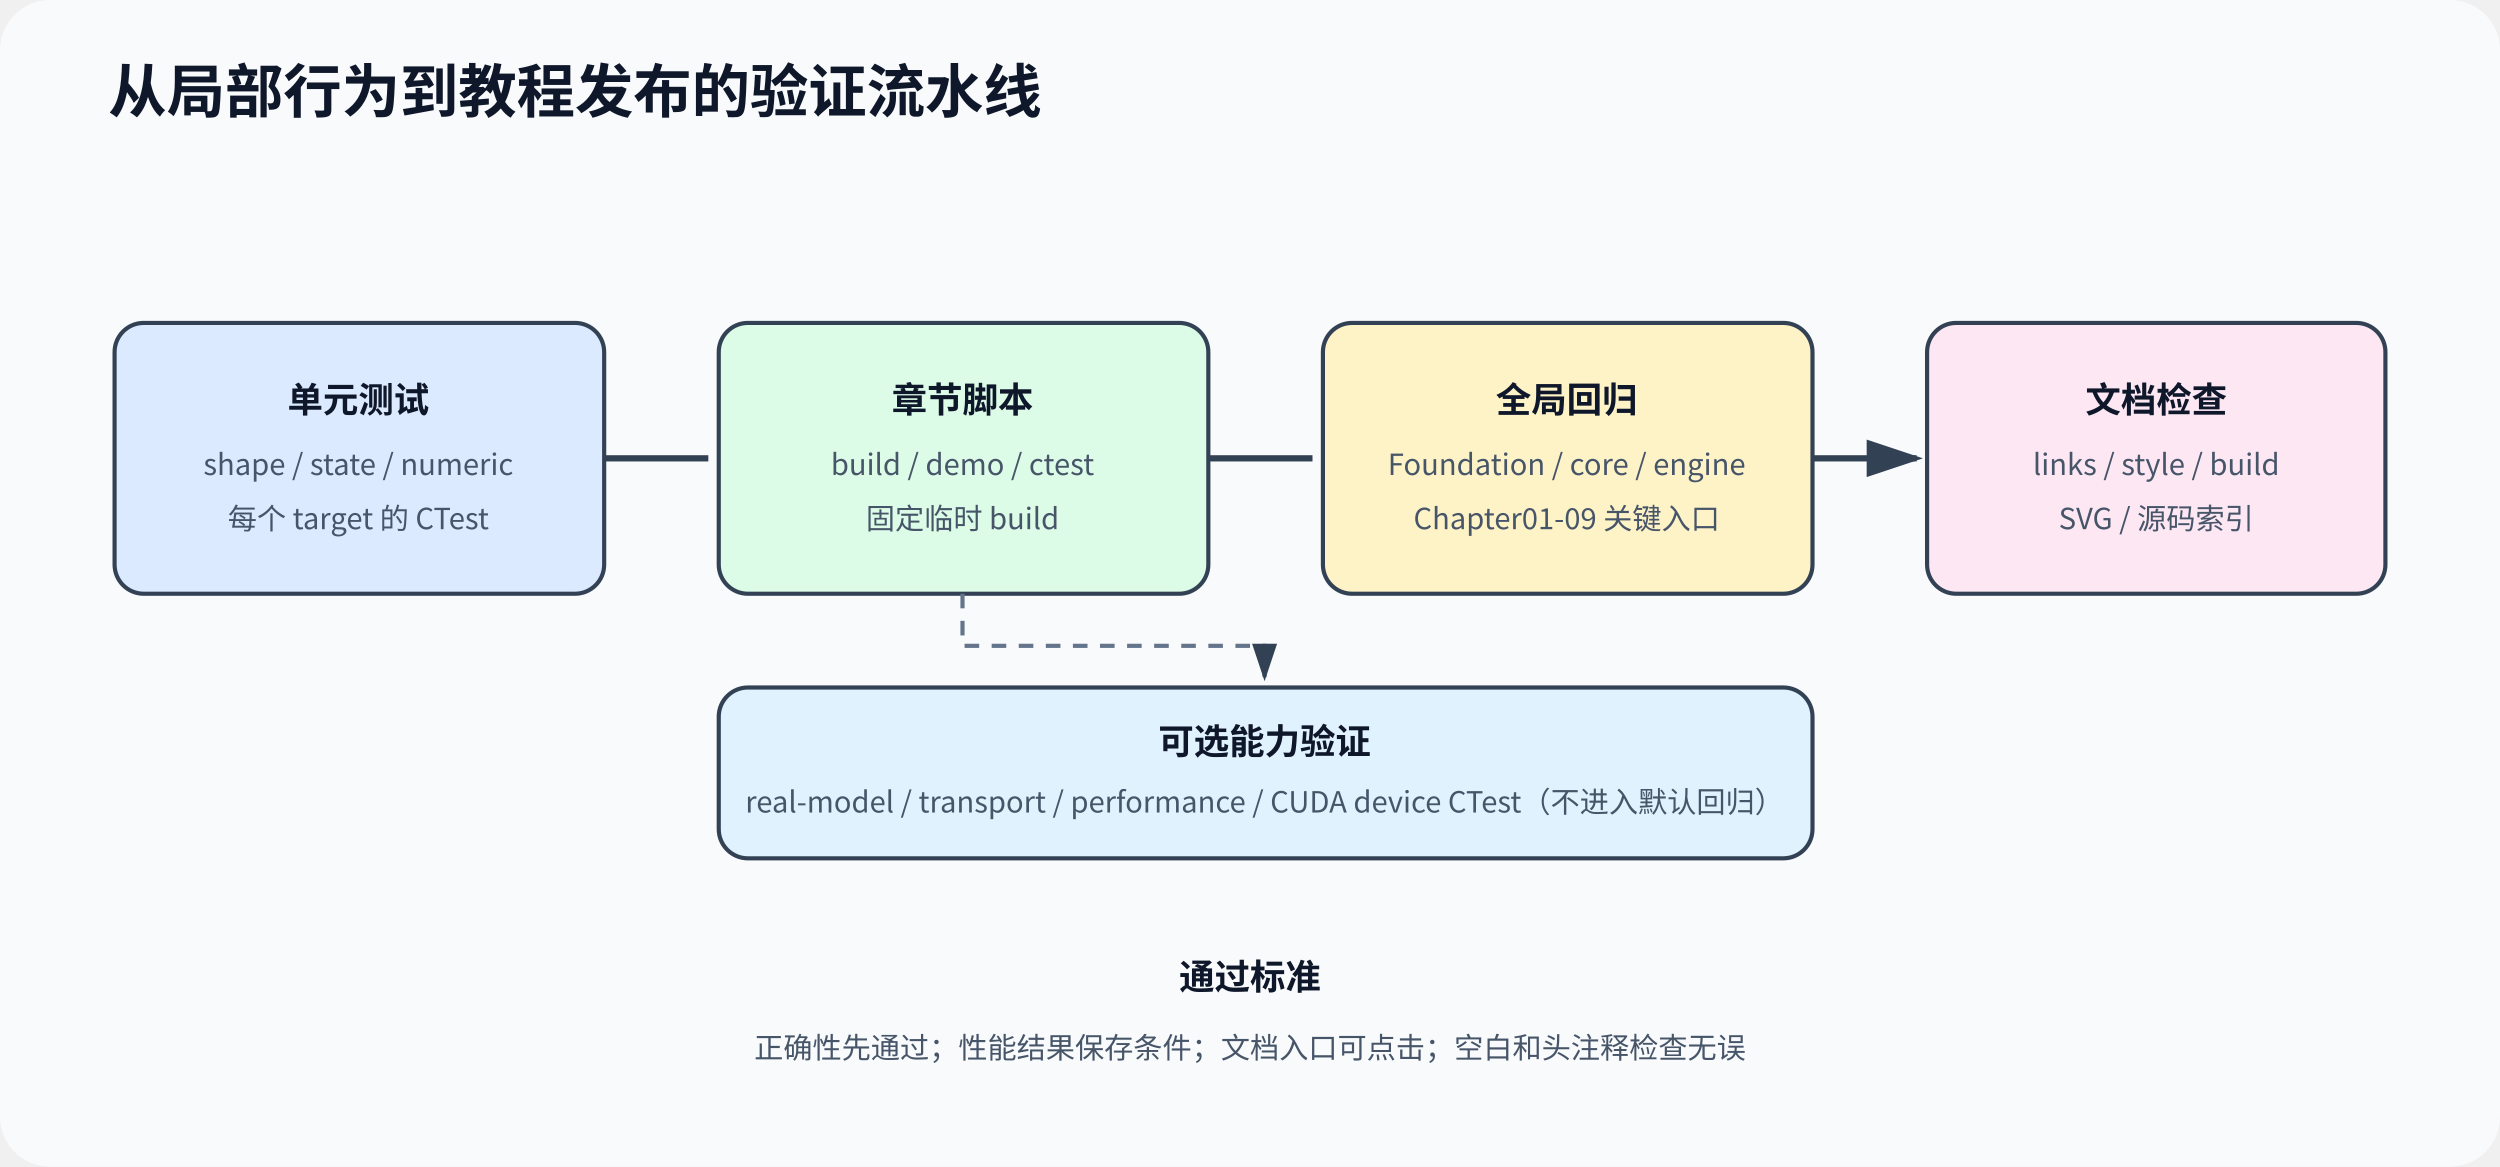
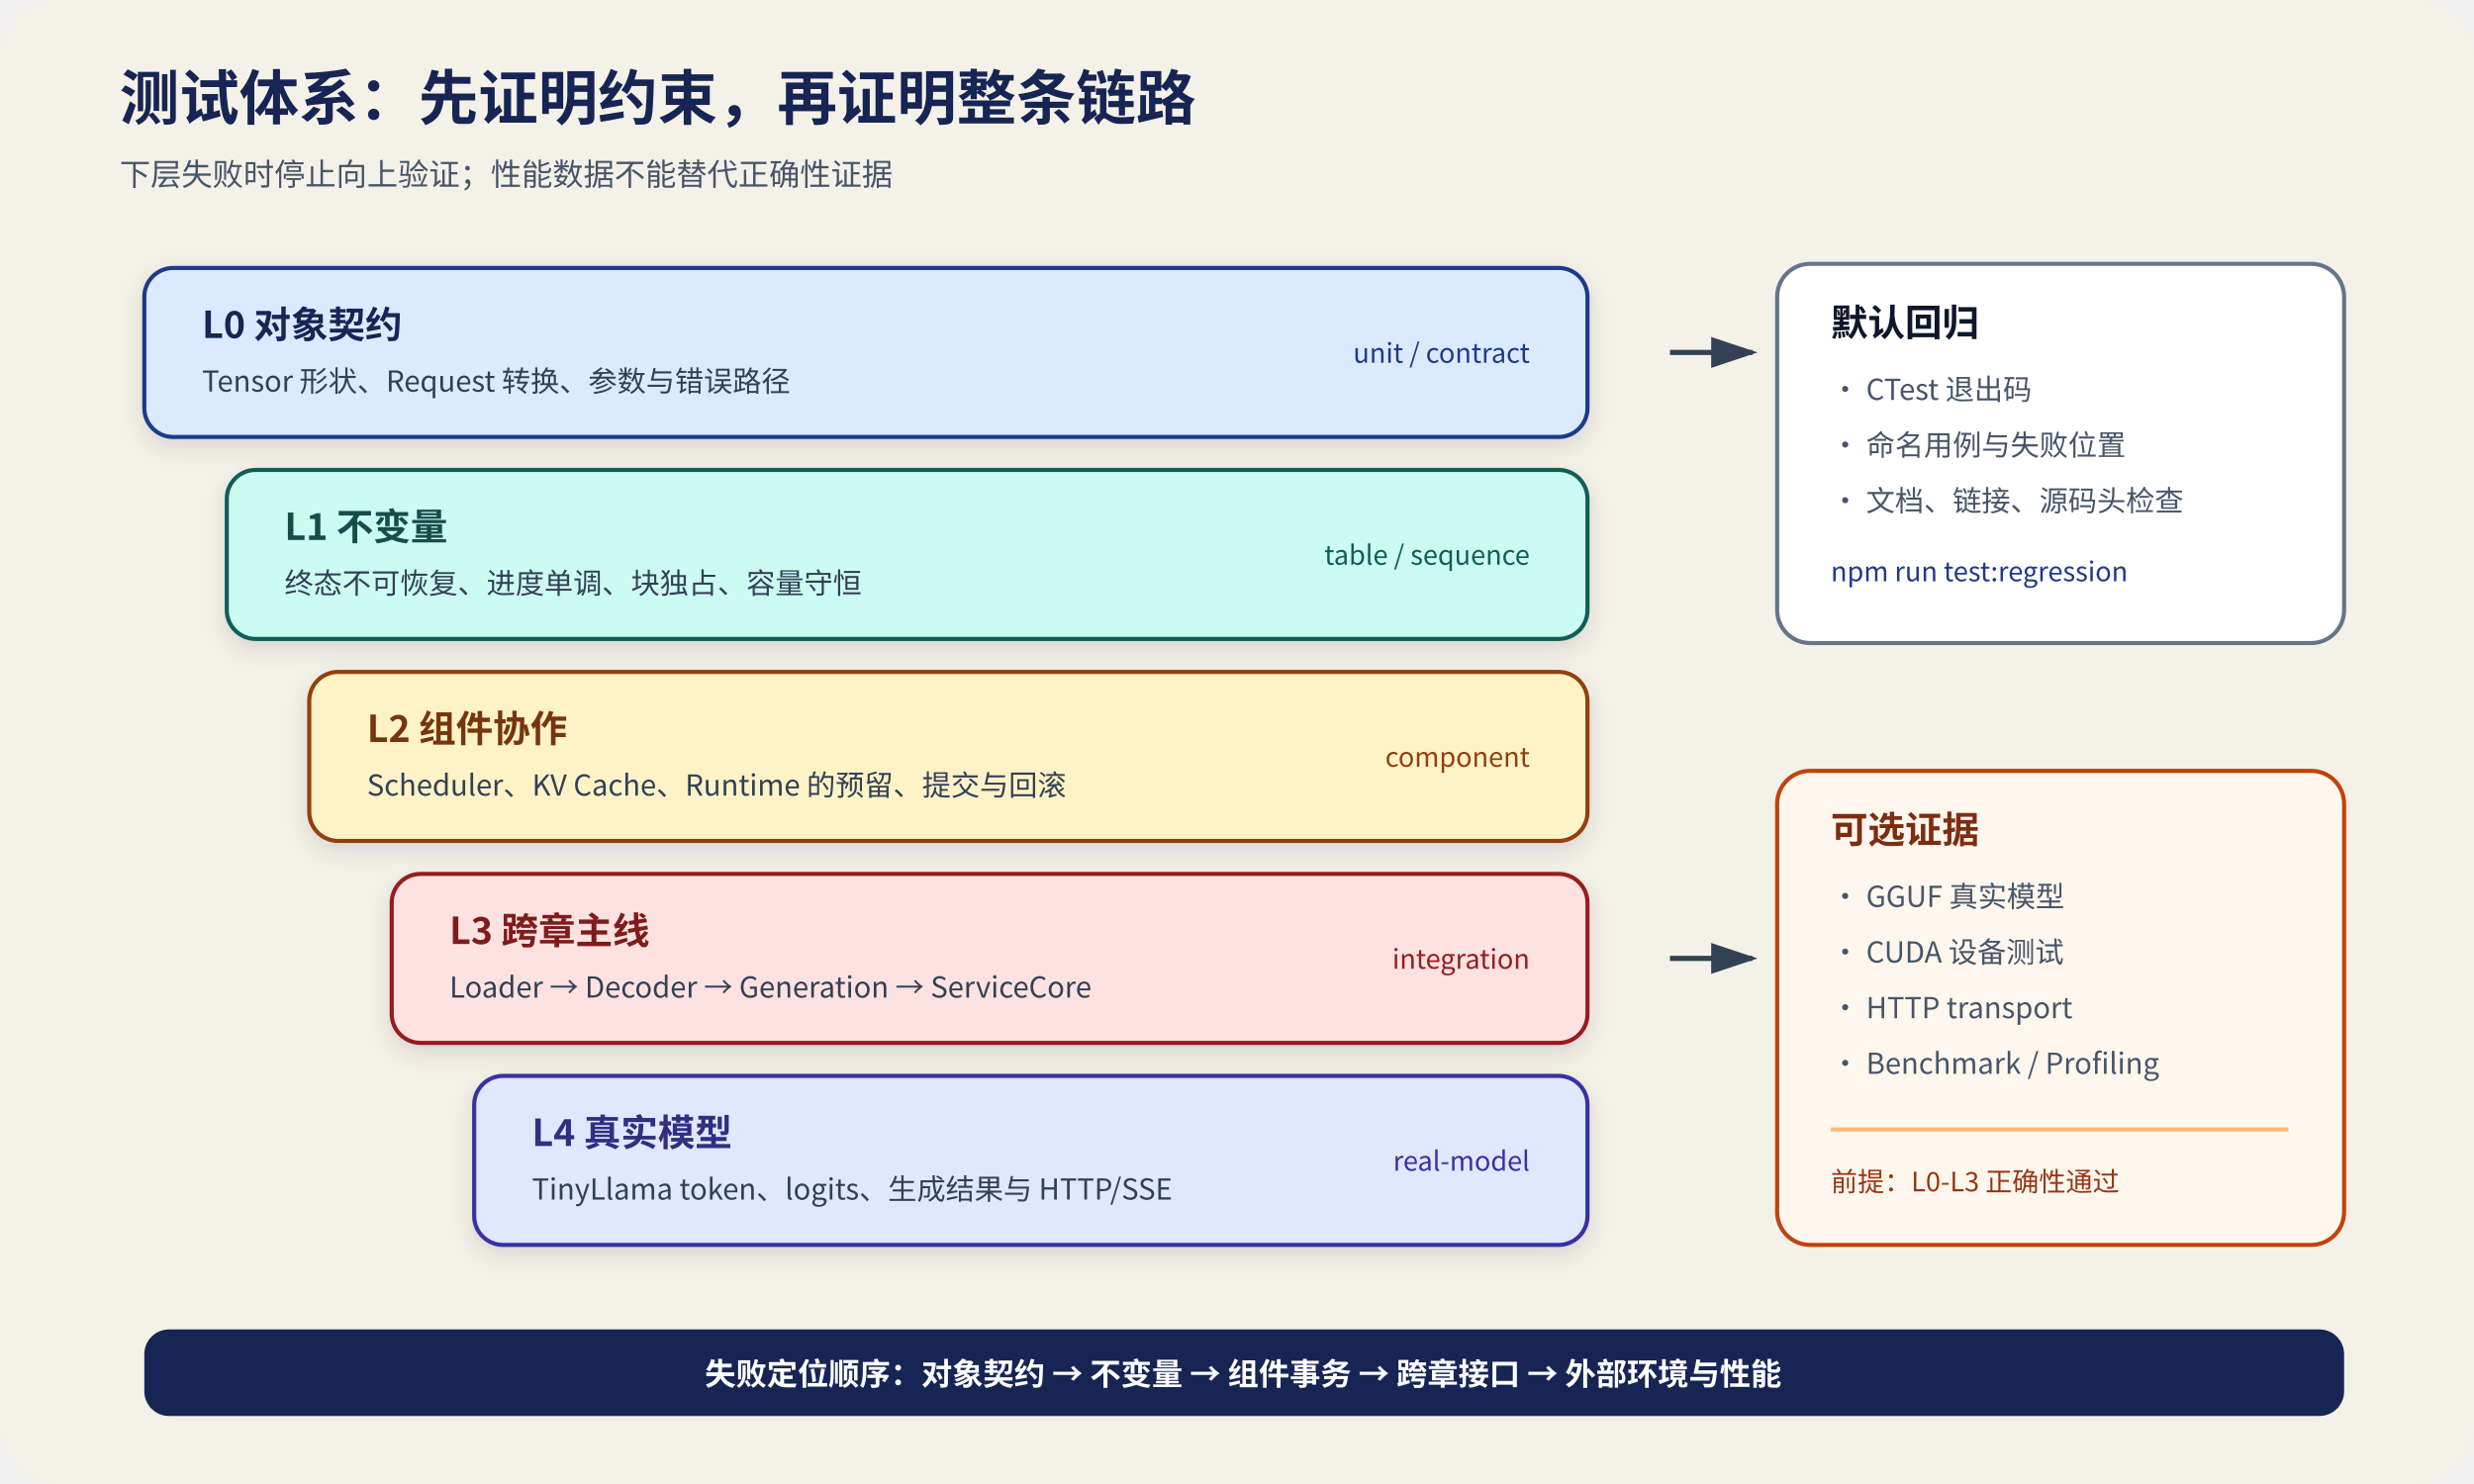
- <svg xmlns="http://www.w3.org/2000/svg" viewBox="0 0 1200 560" role="img" aria-labelledby="title desc">
+ <svg xmlns="http://www.w3.org/2000/svg" viewBox="0 0 1200 720" role="img" aria-labelledby="title desc">
  <defs>
    <marker id="arrow" markerWidth="10" markerHeight="10" refX="8" refY="3" orient="auto">
      <path d="M0,0 L9,3 L0,6 Z" fill="#334155" />
    </marker>
+     <filter id="shadow" x="-10%" y="-10%" width="120%" height="130%">
+       <feDropShadow dx="0" dy="4" stdDeviation="5" flood-color="#0f172a" flood-opacity="0.12" />
+     </filter>
  </defs>
-   <rect width="1200" height="560" rx="24" fill="#f8fafc" />
-   <g font-family="Noto Sans CJK SC">
-     <text x="52" y="54" fill="#0f172a" font-size="28" font-weight="700">从局部行为到教程发布的验证流水线</text>
-     <rect x="55" y="155" width="235" height="130" rx="14" fill="#dbeafe" stroke="#334155" stroke-width="2" />
-     <text x="172" y="198" text-anchor="middle" fill="#0f172a" font-size="17" font-weight="700">单元测试</text>
-     <text x="172" y="228" text-anchor="middle" fill="#475569" font-size="14">shape / state / numeric</text>
-     <text x="172" y="254" text-anchor="middle" fill="#475569" font-size="14">每个 target 的 CTest</text>
-     <rect x="345" y="155" width="235" height="130" rx="14" fill="#dcfce7" stroke="#334155" stroke-width="2" />
-     <text x="462" y="198" text-anchor="middle" fill="#0f172a" font-size="17" font-weight="700">章节脚本</text>
-     <text x="462" y="228" text-anchor="middle" fill="#475569" font-size="14">build / demo / ctest</text>
-     <text x="462" y="254" text-anchor="middle" fill="#475569" font-size="14">固定临时 build</text>
-     <rect x="635" y="155" width="235" height="130" rx="14" fill="#fef3c7" stroke="#334155" stroke-width="2" />
-     <text x="752" y="198" text-anchor="middle" fill="#0f172a" font-size="17" font-weight="700">全局回归</text>
-     <text x="752" y="228" text-anchor="middle" fill="#475569" font-size="14">Foundation / core / engine</text>
-     <text x="752" y="254" text-anchor="middle" fill="#475569" font-size="14">Chapter01-09 关键入口</text>
-     <rect x="925" y="155" width="220" height="130" rx="14" fill="#fce7f3" stroke="#334155" stroke-width="2" />
-     <text x="1035" y="198" text-anchor="middle" fill="#0f172a" font-size="17" font-weight="700">文档检查</text>
-     <text x="1035" y="228" text-anchor="middle" fill="#475569" font-size="14">links / style / build</text>
-     <text x="1035" y="254" text-anchor="middle" fill="#475569" font-size="14">SVG / 源码索引</text>
-     <path d="M290 220 H340 M580 220 H630 M870 220 H920" stroke="#334155" stroke-width="3" fill="none" marker-end="url(#arrow)" />
-     <rect x="345" y="330" width="525" height="82" rx="14" fill="#e0f2fe" stroke="#334155" stroke-width="2" />
-     <text x="607" y="362" text-anchor="middle" fill="#0f172a" font-size="17" font-weight="700">可选能力验证</text>
-     <text x="607" y="390" text-anchor="middle" fill="#475569" font-size="14">real-model / transport / performance / CUDA device CTest（不进入默认回归）</text>
-     <path d="M462 285 V310 H607 V325" stroke="#64748b" stroke-width="2" stroke-dasharray="7 6" fill="none" marker-end="url(#arrow)" />
-     <text x="600" y="475" text-anchor="middle" fill="#0f172a" font-size="17" font-weight="700">通过标准</text>
-     <text x="600" y="508" text-anchor="middle" fill="#475569" font-size="14">正确性先通过；性能结果保存条件；文档入口可点击；空白和头注释检查无误</text>
+   <rect width="1200" height="720" rx="28" fill="#f4f1e8" />
+   <g font-family="Noto Sans CJK SC, sans-serif">
+     <text x="58" y="58" fill="#172554" font-size="29" font-weight="700">测试体系：先证明约束，再证明整条链路</text>
+     <text x="58" y="90" fill="#475569" font-size="15">下层失败时停止向上验证；性能数据不能替代正确性证据</text>
+     <g filter="url(#shadow)">
+       <rect x="70" y="130" width="700" height="82" rx="14" fill="#dbeafe" stroke="#1e3a8a" stroke-width="2" />
+       <text x="98" y="164" fill="#172554" font-size="18" font-weight="700">L0 对象契约</text>
+       <text x="98" y="190" fill="#334155" font-size="14">Tensor 形状、Request 转换、参数与错误路径</text>
+       <text x="742" y="176" text-anchor="end" fill="#1e3a8a" font-size="13">unit / contract</text>
+       <rect x="110" y="228" width="660" height="82" rx="14" fill="#ccfbf1" stroke="#115e59" stroke-width="2" />
+       <text x="138" y="262" fill="#134e4a" font-size="18" font-weight="700">L1 不变量</text>
+       <text x="138" y="288" fill="#334155" font-size="14">终态不可恢复、进度单调、块独占、容量守恒</text>
+       <text x="742" y="274" text-anchor="end" fill="#115e59" font-size="13">table / sequence</text>
+       <rect x="150" y="326" width="620" height="82" rx="14" fill="#fef3c7" stroke="#92400e" stroke-width="2" />
+       <text x="178" y="360" fill="#78350f" font-size="18" font-weight="700">L2 组件协作</text>
+       <text x="178" y="386" fill="#334155" font-size="14">Scheduler、KV Cache、Runtime 的预留、提交与回滚</text>
+       <text x="742" y="372" text-anchor="end" fill="#92400e" font-size="13">component</text>
+       <rect x="190" y="424" width="580" height="82" rx="14" fill="#fee2e2" stroke="#991b1b" stroke-width="2" />
+       <text x="218" y="458" fill="#7f1d1d" font-size="18" font-weight="700">L3 跨章主线</text>
+       <text x="218" y="484" fill="#334155" font-size="14">Loader → Decoder → Generation → ServiceCore</text>
+       <text x="742" y="470" text-anchor="end" fill="#991b1b" font-size="13">integration</text>
+       <rect x="230" y="522" width="540" height="82" rx="14" fill="#e0e7ff" stroke="#3730a3" stroke-width="2" />
+       <text x="258" y="556" fill="#312e81" font-size="18" font-weight="700">L4 真实模型</text>
+       <text x="258" y="582" fill="#334155" font-size="14">TinyLlama token、logits、生成结果与 HTTP/SSE</text>
+       <text x="742" y="568" text-anchor="end" fill="#3730a3" font-size="13">real-model</text>
+     </g>
+     <path d="M810 171 H850" stroke="#334155" stroke-width="2.5" marker-end="url(#arrow)" />
+     <rect x="862" y="128" width="275" height="184" rx="16" fill="#ffffff" stroke="#64748b" stroke-width="2" />
+     <text x="888" y="163" fill="#0f172a" font-size="18" font-weight="700">默认回归</text>
+     <text x="888" y="194" fill="#475569" font-size="14">• CTest 退出码</text>
+     <text x="888" y="221" fill="#475569" font-size="14">• 命名用例与失败位置</text>
+     <text x="888" y="248" fill="#475569" font-size="14">• 文档、链接、源码头检查</text>
+     <text x="888" y="282" fill="#1e3a8a" font-size="13">npm run test:regression</text>
+     <path d="M810 465 H850" stroke="#334155" stroke-width="2.5" marker-end="url(#arrow)" />
+     <rect x="862" y="374" width="275" height="230" rx="16" fill="#fff7ed" stroke="#c2410c" stroke-width="2" />
+     <text x="888" y="409" fill="#7c2d12" font-size="18" font-weight="700">可选证据</text>
+     <text x="888" y="440" fill="#475569" font-size="14">• GGUF 真实模型</text>
+     <text x="888" y="467" fill="#475569" font-size="14">• CUDA 设备测试</text>
+     <text x="888" y="494" fill="#475569" font-size="14">• HTTP transport</text>
+     <text x="888" y="521" fill="#475569" font-size="14">• Benchmark / Profiling</text>
+     <line x1="888" y1="548" x2="1110" y2="548" stroke="#fdba74" stroke-width="2" />
+     <text x="888" y="578" fill="#9a3412" font-size="13">前提：L0-L3 正确性通过</text>
+     <rect x="70" y="645" width="1067" height="42" rx="12" fill="#172554" />
+     <text x="603" y="672" text-anchor="middle" fill="#ffffff" font-size="15" font-weight="700">失败定位顺序：对象契约 → 不变量 → 组件事务 → 跨章接口 → 外部环境与性能</text>
  </g>
</svg>
